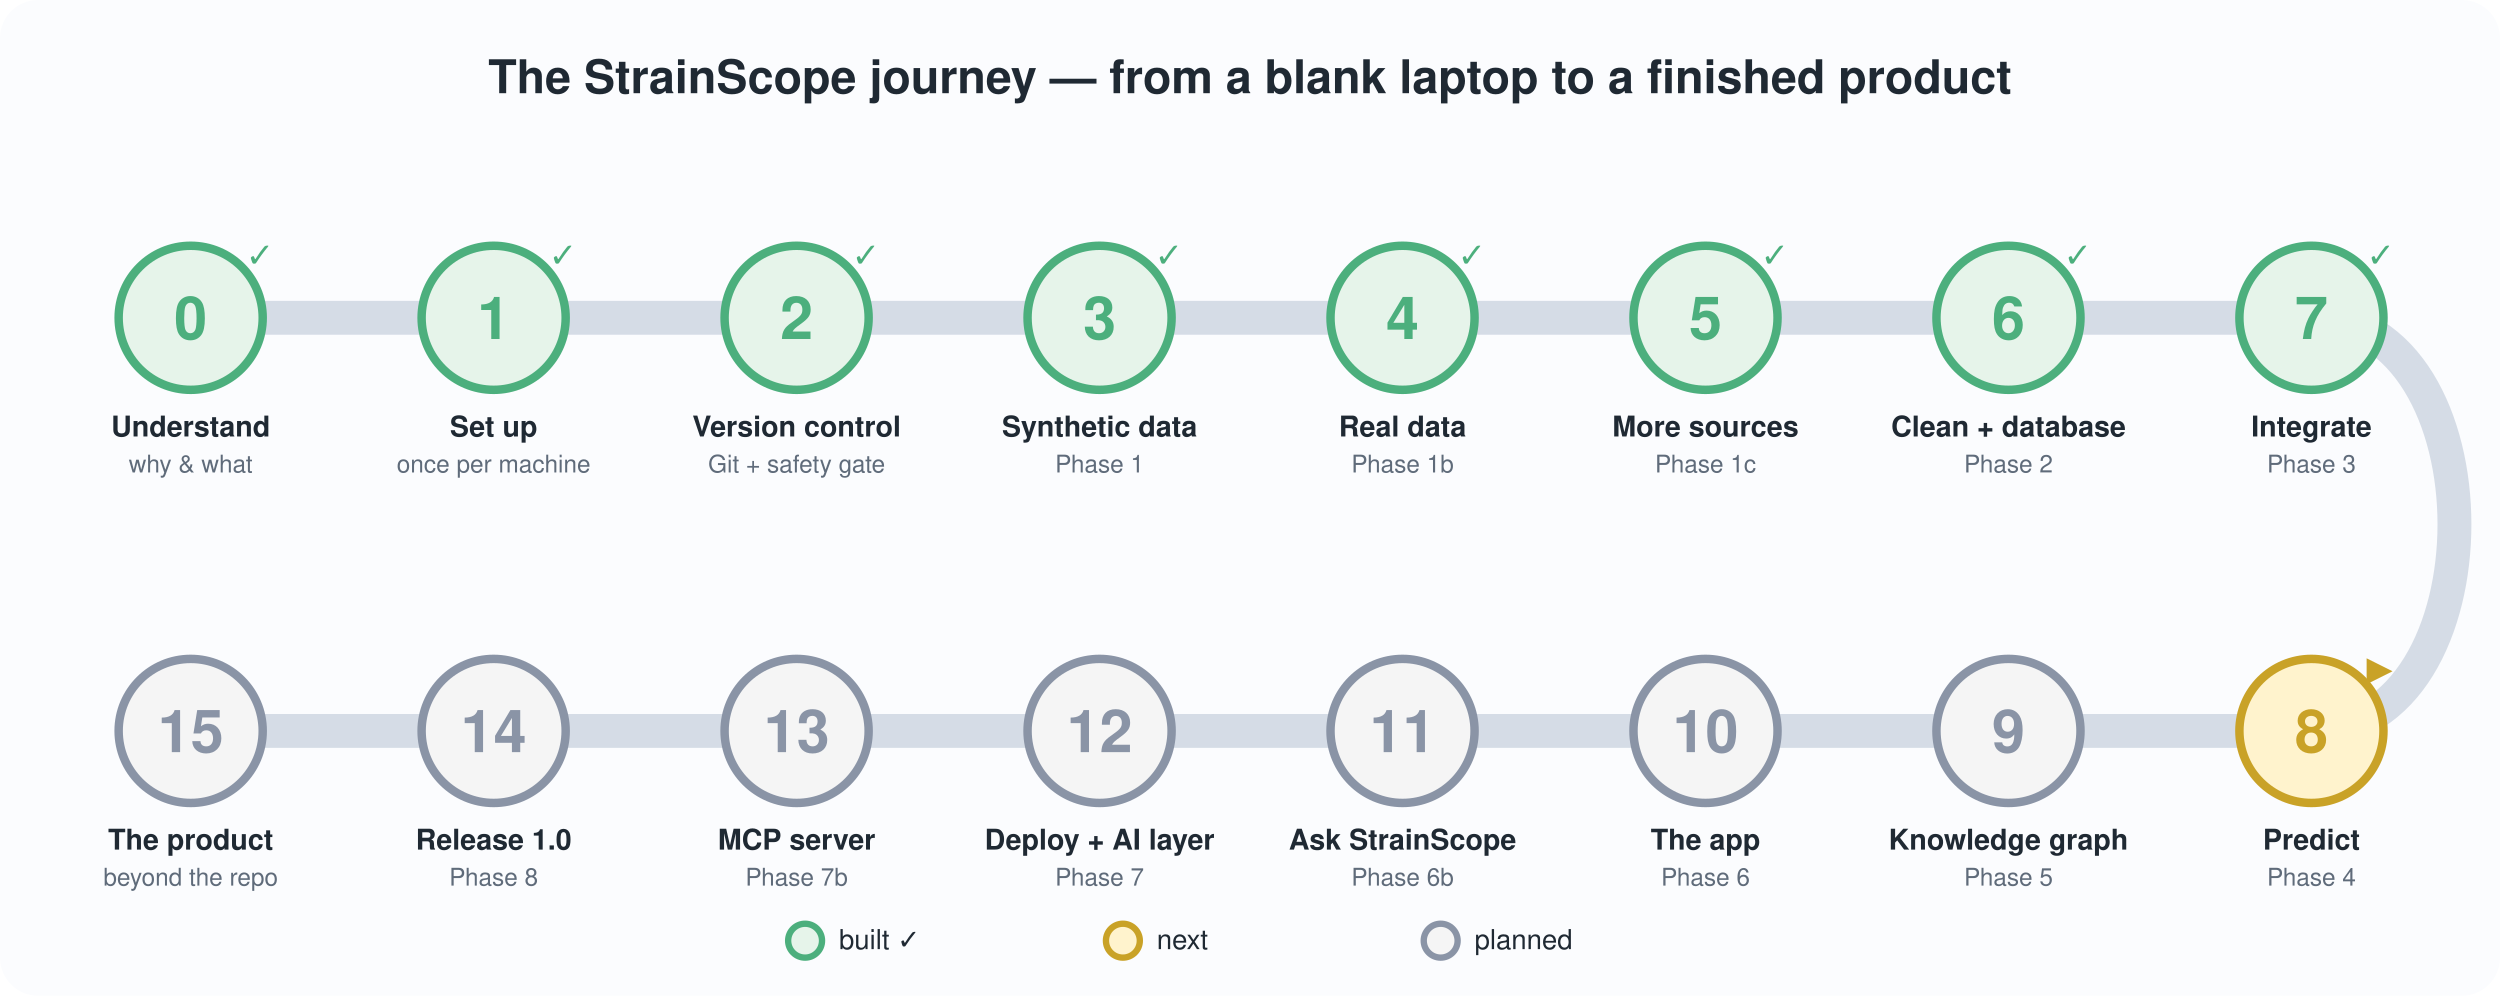
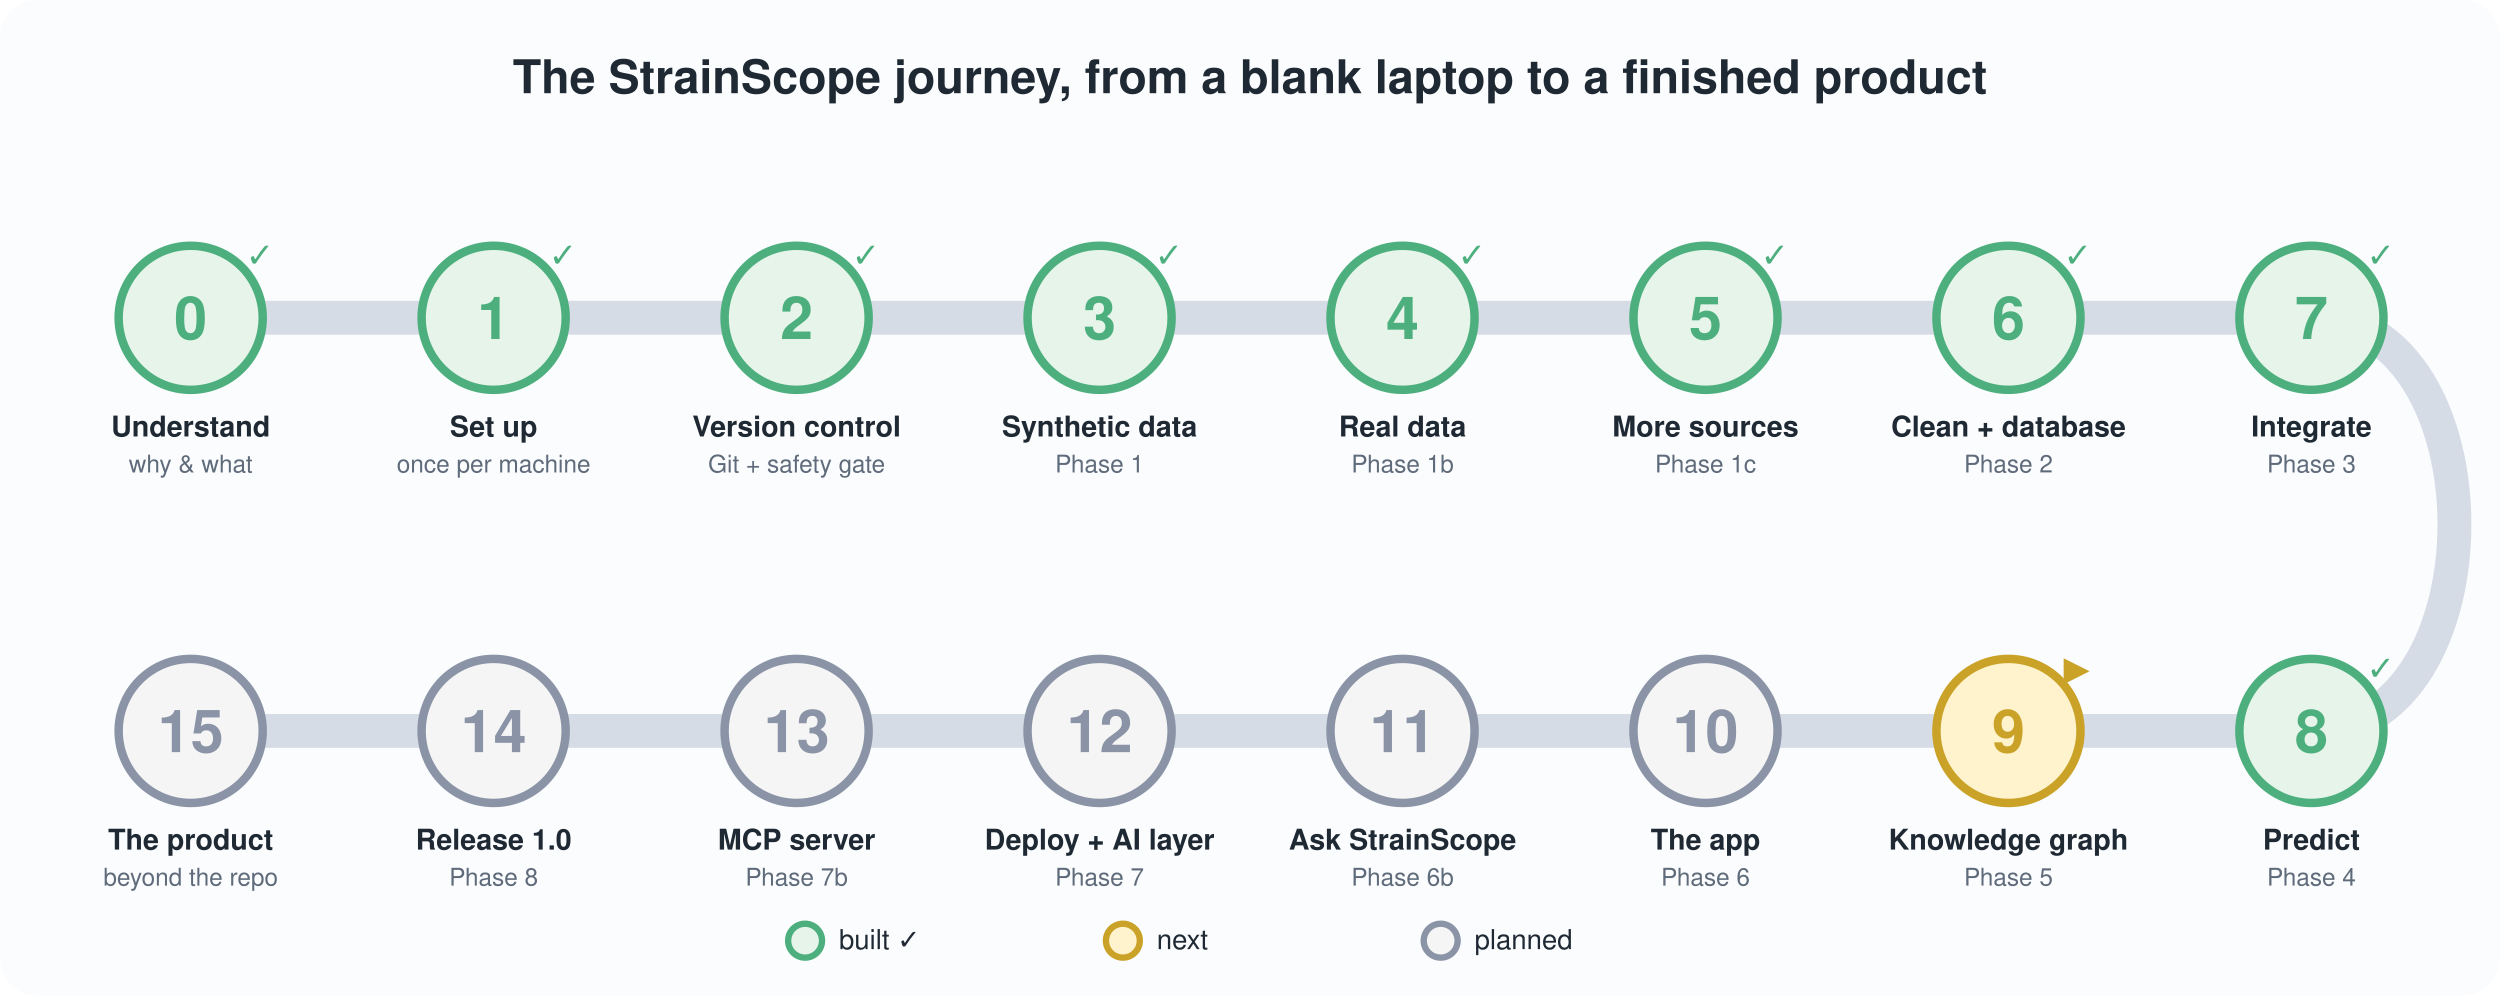
<svg xmlns="http://www.w3.org/2000/svg" width="1180" height="470" viewBox="0 0 1180 470" role="img" aria-label="StrainScope journey map">
  <rect width="1180" height="470" rx="18" fill="#FBFCFE" />
-   <text x="590.0" y="44" text-anchor="middle" font-family="Segoe UI, Helvetica, Arial, sans-serif" font-size="22" font-weight="700" fill="#1F2933">The StrainScope journey — from a blank laptop to a finished product</text>
+   <text x="590.0" y="44" text-anchor="middle" font-family="Segoe UI, Helvetica, Arial, sans-serif" font-size="22" font-weight="700" fill="#1F2933">The StrainScope journey, from a blank laptop to a finished product</text>
  <path d="M 90 150 L 233 150 L 376 150 L 519 150 L 662 150 L 805 150 L 948 150 L 1091 150 C 1181 150, 1181 345, 1091 345 L 948 345 L 805 345 L 662 345 L 519 345 L 376 345 L 233 345 L 90 345" fill="none" stroke="#D5DCE6" stroke-width="16" stroke-linecap="round" stroke-linejoin="round" />
  <circle cx="90" cy="150" r="34" fill="#E6F4EA" stroke="#4CAF7D" stroke-width="4" />
  <text x="90" y="160" text-anchor="middle" font-family="Segoe UI, Helvetica, Arial, sans-serif" font-size="28" font-weight="700" fill="#4CAF7D">0</text>
  <text x="116" y="126" font-family="Segoe UI, Helvetica, Arial, sans-serif" font-size="16" font-weight="700" fill="#4CAF7D">✓</text>
  <text x="90" y="206" text-anchor="middle" font-family="Segoe UI, Helvetica, Arial, sans-serif" font-size="13.5" font-weight="600" fill="#1F2933">Understand</text>
  <text x="90" y="223" text-anchor="middle" font-family="Segoe UI, Helvetica, Arial, sans-serif" font-size="11.5" fill="#5f6b7a">why &amp; what</text>
  <circle cx="233" cy="150" r="34" fill="#E6F4EA" stroke="#4CAF7D" stroke-width="4" />
  <text x="233" y="160" text-anchor="middle" font-family="Segoe UI, Helvetica, Arial, sans-serif" font-size="28" font-weight="700" fill="#4CAF7D">1</text>
  <text x="259" y="126" font-family="Segoe UI, Helvetica, Arial, sans-serif" font-size="16" font-weight="700" fill="#4CAF7D">✓</text>
  <text x="233" y="206" text-anchor="middle" font-family="Segoe UI, Helvetica, Arial, sans-serif" font-size="13.5" font-weight="600" fill="#1F2933">Set up</text>
  <text x="233" y="223" text-anchor="middle" font-family="Segoe UI, Helvetica, Arial, sans-serif" font-size="11.5" fill="#5f6b7a">once per machine</text>
  <circle cx="376" cy="150" r="34" fill="#E6F4EA" stroke="#4CAF7D" stroke-width="4" />
  <text x="376" y="160" text-anchor="middle" font-family="Segoe UI, Helvetica, Arial, sans-serif" font-size="28" font-weight="700" fill="#4CAF7D">2</text>
  <text x="402" y="126" font-family="Segoe UI, Helvetica, Arial, sans-serif" font-size="16" font-weight="700" fill="#4CAF7D">✓</text>
  <text x="376" y="206" text-anchor="middle" font-family="Segoe UI, Helvetica, Arial, sans-serif" font-size="13.5" font-weight="600" fill="#1F2933">Version control</text>
  <text x="376" y="223" text-anchor="middle" font-family="Segoe UI, Helvetica, Arial, sans-serif" font-size="11.5" fill="#5f6b7a">Git + safety gate</text>
  <circle cx="519" cy="150" r="34" fill="#E6F4EA" stroke="#4CAF7D" stroke-width="4" />
  <text x="519" y="160" text-anchor="middle" font-family="Segoe UI, Helvetica, Arial, sans-serif" font-size="28" font-weight="700" fill="#4CAF7D">3</text>
  <text x="545" y="126" font-family="Segoe UI, Helvetica, Arial, sans-serif" font-size="16" font-weight="700" fill="#4CAF7D">✓</text>
  <text x="519" y="206" text-anchor="middle" font-family="Segoe UI, Helvetica, Arial, sans-serif" font-size="13.5" font-weight="600" fill="#1F2933">Synthetic data</text>
  <text x="519" y="223" text-anchor="middle" font-family="Segoe UI, Helvetica, Arial, sans-serif" font-size="11.5" fill="#5f6b7a">Phase 1</text>
  <circle cx="662" cy="150" r="34" fill="#E6F4EA" stroke="#4CAF7D" stroke-width="4" />
  <text x="662" y="160" text-anchor="middle" font-family="Segoe UI, Helvetica, Arial, sans-serif" font-size="28" font-weight="700" fill="#4CAF7D">4</text>
  <text x="688" y="126" font-family="Segoe UI, Helvetica, Arial, sans-serif" font-size="16" font-weight="700" fill="#4CAF7D">✓</text>
  <text x="662" y="206" text-anchor="middle" font-family="Segoe UI, Helvetica, Arial, sans-serif" font-size="13.5" font-weight="600" fill="#1F2933">Real data</text>
  <text x="662" y="223" text-anchor="middle" font-family="Segoe UI, Helvetica, Arial, sans-serif" font-size="11.5" fill="#5f6b7a">Phase 1b</text>
  <circle cx="805" cy="150" r="34" fill="#E6F4EA" stroke="#4CAF7D" stroke-width="4" />
  <text x="805" y="160" text-anchor="middle" font-family="Segoe UI, Helvetica, Arial, sans-serif" font-size="28" font-weight="700" fill="#4CAF7D">5</text>
  <text x="831" y="126" font-family="Segoe UI, Helvetica, Arial, sans-serif" font-size="16" font-weight="700" fill="#4CAF7D">✓</text>
  <text x="805" y="206" text-anchor="middle" font-family="Segoe UI, Helvetica, Arial, sans-serif" font-size="13.5" font-weight="600" fill="#1F2933">More sources</text>
  <text x="805" y="223" text-anchor="middle" font-family="Segoe UI, Helvetica, Arial, sans-serif" font-size="11.5" fill="#5f6b7a">Phase 1c</text>
  <circle cx="948" cy="150" r="34" fill="#E6F4EA" stroke="#4CAF7D" stroke-width="4" />
  <text x="948" y="160" text-anchor="middle" font-family="Segoe UI, Helvetica, Arial, sans-serif" font-size="28" font-weight="700" fill="#4CAF7D">6</text>
  <text x="974" y="126" font-family="Segoe UI, Helvetica, Arial, sans-serif" font-size="16" font-weight="700" fill="#4CAF7D">✓</text>
  <text x="948" y="206" text-anchor="middle" font-family="Segoe UI, Helvetica, Arial, sans-serif" font-size="13.5" font-weight="600" fill="#1F2933">Clean + database</text>
  <text x="948" y="223" text-anchor="middle" font-family="Segoe UI, Helvetica, Arial, sans-serif" font-size="11.5" fill="#5f6b7a">Phase 2</text>
  <circle cx="1091" cy="150" r="34" fill="#E6F4EA" stroke="#4CAF7D" stroke-width="4" />
  <text x="1091" y="160" text-anchor="middle" font-family="Segoe UI, Helvetica, Arial, sans-serif" font-size="28" font-weight="700" fill="#4CAF7D">7</text>
  <text x="1117" y="126" font-family="Segoe UI, Helvetica, Arial, sans-serif" font-size="16" font-weight="700" fill="#4CAF7D">✓</text>
  <text x="1091" y="206" text-anchor="middle" font-family="Segoe UI, Helvetica, Arial, sans-serif" font-size="13.5" font-weight="600" fill="#1F2933">Integrate</text>
  <text x="1091" y="223" text-anchor="middle" font-family="Segoe UI, Helvetica, Arial, sans-serif" font-size="11.5" fill="#5f6b7a">Phase 3</text>
-   <circle cx="1091" cy="345" r="34" fill="#FFF3CD" stroke="#C9A227" stroke-width="4" />
-   <text x="1091" y="355" text-anchor="middle" font-family="Segoe UI, Helvetica, Arial, sans-serif" font-size="28" font-weight="700" fill="#C9A227">8</text>
-   <text x="1117" y="321" font-family="Segoe UI, Helvetica, Arial, sans-serif" font-size="16" font-weight="700" fill="#C9A227">▶</text>
+   <circle cx="1091" cy="345" r="34" fill="#E6F4EA" stroke="#4CAF7D" stroke-width="4" />
+   <text x="1091" y="355" text-anchor="middle" font-family="Segoe UI, Helvetica, Arial, sans-serif" font-size="28" font-weight="700" fill="#4CAF7D">8</text>
+   <text x="1117" y="321" font-family="Segoe UI, Helvetica, Arial, sans-serif" font-size="16" font-weight="700" fill="#4CAF7D">✓</text>
  <text x="1091" y="401" text-anchor="middle" font-family="Segoe UI, Helvetica, Arial, sans-serif" font-size="13.5" font-weight="600" fill="#1F2933">Predict</text>
  <text x="1091" y="418" text-anchor="middle" font-family="Segoe UI, Helvetica, Arial, sans-serif" font-size="11.5" fill="#5f6b7a">Phase 4</text>
-   <circle cx="948" cy="345" r="34" fill="#F5F5F5" stroke="#8A94A6" stroke-width="4" />
-   <text x="948" y="355" text-anchor="middle" font-family="Segoe UI, Helvetica, Arial, sans-serif" font-size="28" font-weight="700" fill="#8A94A6">9</text>
-   <text x="974" y="321" font-family="Segoe UI, Helvetica, Arial, sans-serif" font-size="16" font-weight="700" fill="#8A94A6" />
+   <circle cx="948" cy="345" r="34" fill="#FFF3CD" stroke="#C9A227" stroke-width="4" />
+   <text x="948" y="355" text-anchor="middle" font-family="Segoe UI, Helvetica, Arial, sans-serif" font-size="28" font-weight="700" fill="#C9A227">9</text>
+   <text x="974" y="321" font-family="Segoe UI, Helvetica, Arial, sans-serif" font-size="16" font-weight="700" fill="#C9A227">▶</text>
  <text x="948" y="401" text-anchor="middle" font-family="Segoe UI, Helvetica, Arial, sans-serif" font-size="13.5" font-weight="600" fill="#1F2933">Knowledge graph</text>
  <text x="948" y="418" text-anchor="middle" font-family="Segoe UI, Helvetica, Arial, sans-serif" font-size="11.5" fill="#5f6b7a">Phase 5</text>
  <circle cx="805" cy="345" r="34" fill="#F5F5F5" stroke="#8A94A6" stroke-width="4" />
  <text x="805" y="355" text-anchor="middle" font-family="Segoe UI, Helvetica, Arial, sans-serif" font-size="28" font-weight="700" fill="#8A94A6">10</text>
  <text x="831" y="321" font-family="Segoe UI, Helvetica, Arial, sans-serif" font-size="16" font-weight="700" fill="#8A94A6" />
  <text x="805" y="401" text-anchor="middle" font-family="Segoe UI, Helvetica, Arial, sans-serif" font-size="13.5" font-weight="600" fill="#1F2933">The app</text>
  <text x="805" y="418" text-anchor="middle" font-family="Segoe UI, Helvetica, Arial, sans-serif" font-size="11.5" fill="#5f6b7a">Phase 6</text>
  <circle cx="662" cy="345" r="34" fill="#F5F5F5" stroke="#8A94A6" stroke-width="4" />
  <text x="662" y="355" text-anchor="middle" font-family="Segoe UI, Helvetica, Arial, sans-serif" font-size="28" font-weight="700" fill="#8A94A6">11</text>
  <text x="688" y="321" font-family="Segoe UI, Helvetica, Arial, sans-serif" font-size="16" font-weight="700" fill="#8A94A6" />
  <text x="662" y="401" text-anchor="middle" font-family="Segoe UI, Helvetica, Arial, sans-serif" font-size="13.5" font-weight="600" fill="#1F2933">Ask StrainScope</text>
  <text x="662" y="418" text-anchor="middle" font-family="Segoe UI, Helvetica, Arial, sans-serif" font-size="11.5" fill="#5f6b7a">Phase 6b</text>
  <circle cx="519" cy="345" r="34" fill="#F5F5F5" stroke="#8A94A6" stroke-width="4" />
  <text x="519" y="355" text-anchor="middle" font-family="Segoe UI, Helvetica, Arial, sans-serif" font-size="28" font-weight="700" fill="#8A94A6">12</text>
  <text x="545" y="321" font-family="Segoe UI, Helvetica, Arial, sans-serif" font-size="16" font-weight="700" fill="#8A94A6" />
  <text x="519" y="401" text-anchor="middle" font-family="Segoe UI, Helvetica, Arial, sans-serif" font-size="13.5" font-weight="600" fill="#1F2933">Deploy + AI layer</text>
  <text x="519" y="418" text-anchor="middle" font-family="Segoe UI, Helvetica, Arial, sans-serif" font-size="11.5" fill="#5f6b7a">Phase 7</text>
  <circle cx="376" cy="345" r="34" fill="#F5F5F5" stroke="#8A94A6" stroke-width="4" />
  <text x="376" y="355" text-anchor="middle" font-family="Segoe UI, Helvetica, Arial, sans-serif" font-size="28" font-weight="700" fill="#8A94A6">13</text>
  <text x="402" y="321" font-family="Segoe UI, Helvetica, Arial, sans-serif" font-size="16" font-weight="700" fill="#8A94A6" />
  <text x="376" y="401" text-anchor="middle" font-family="Segoe UI, Helvetica, Arial, sans-serif" font-size="13.5" font-weight="600" fill="#1F2933">MCP server</text>
  <text x="376" y="418" text-anchor="middle" font-family="Segoe UI, Helvetica, Arial, sans-serif" font-size="11.5" fill="#5f6b7a">Phase 7b</text>
  <circle cx="233" cy="345" r="34" fill="#F5F5F5" stroke="#8A94A6" stroke-width="4" />
  <text x="233" y="355" text-anchor="middle" font-family="Segoe UI, Helvetica, Arial, sans-serif" font-size="28" font-weight="700" fill="#8A94A6">14</text>
  <text x="259" y="321" font-family="Segoe UI, Helvetica, Arial, sans-serif" font-size="16" font-weight="700" fill="#8A94A6" />
  <text x="233" y="401" text-anchor="middle" font-family="Segoe UI, Helvetica, Arial, sans-serif" font-size="13.5" font-weight="600" fill="#1F2933">Release 1.0</text>
  <text x="233" y="418" text-anchor="middle" font-family="Segoe UI, Helvetica, Arial, sans-serif" font-size="11.5" fill="#5f6b7a">Phase 8</text>
  <circle cx="90" cy="345" r="34" fill="#F5F5F5" stroke="#8A94A6" stroke-width="4" />
  <text x="90" y="355" text-anchor="middle" font-family="Segoe UI, Helvetica, Arial, sans-serif" font-size="28" font-weight="700" fill="#8A94A6">15</text>
  <text x="116" y="321" font-family="Segoe UI, Helvetica, Arial, sans-serif" font-size="16" font-weight="700" fill="#8A94A6" />
  <text x="90" y="401" text-anchor="middle" font-family="Segoe UI, Helvetica, Arial, sans-serif" font-size="13.5" font-weight="600" fill="#1F2933">The product</text>
  <text x="90" y="418" text-anchor="middle" font-family="Segoe UI, Helvetica, Arial, sans-serif" font-size="11.5" fill="#5f6b7a">beyond the repo</text>
  <circle cx="380" cy="444" r="8" fill="#E6F4EA" stroke="#4CAF7D" stroke-width="3" />
  <text x="396" y="448" font-family="Segoe UI, Helvetica, Arial, sans-serif" font-size="13" fill="#1F2933">built ✓</text>
  <circle cx="530" cy="444" r="8" fill="#FFF3CD" stroke="#C9A227" stroke-width="3" />
  <text x="546" y="448" font-family="Segoe UI, Helvetica, Arial, sans-serif" font-size="13" fill="#1F2933">next</text>
  <circle cx="680" cy="444" r="8" fill="#F5F5F5" stroke="#8A94A6" stroke-width="3" />
  <text x="696" y="448" font-family="Segoe UI, Helvetica, Arial, sans-serif" font-size="13" fill="#1F2933">planned</text>
</svg>
